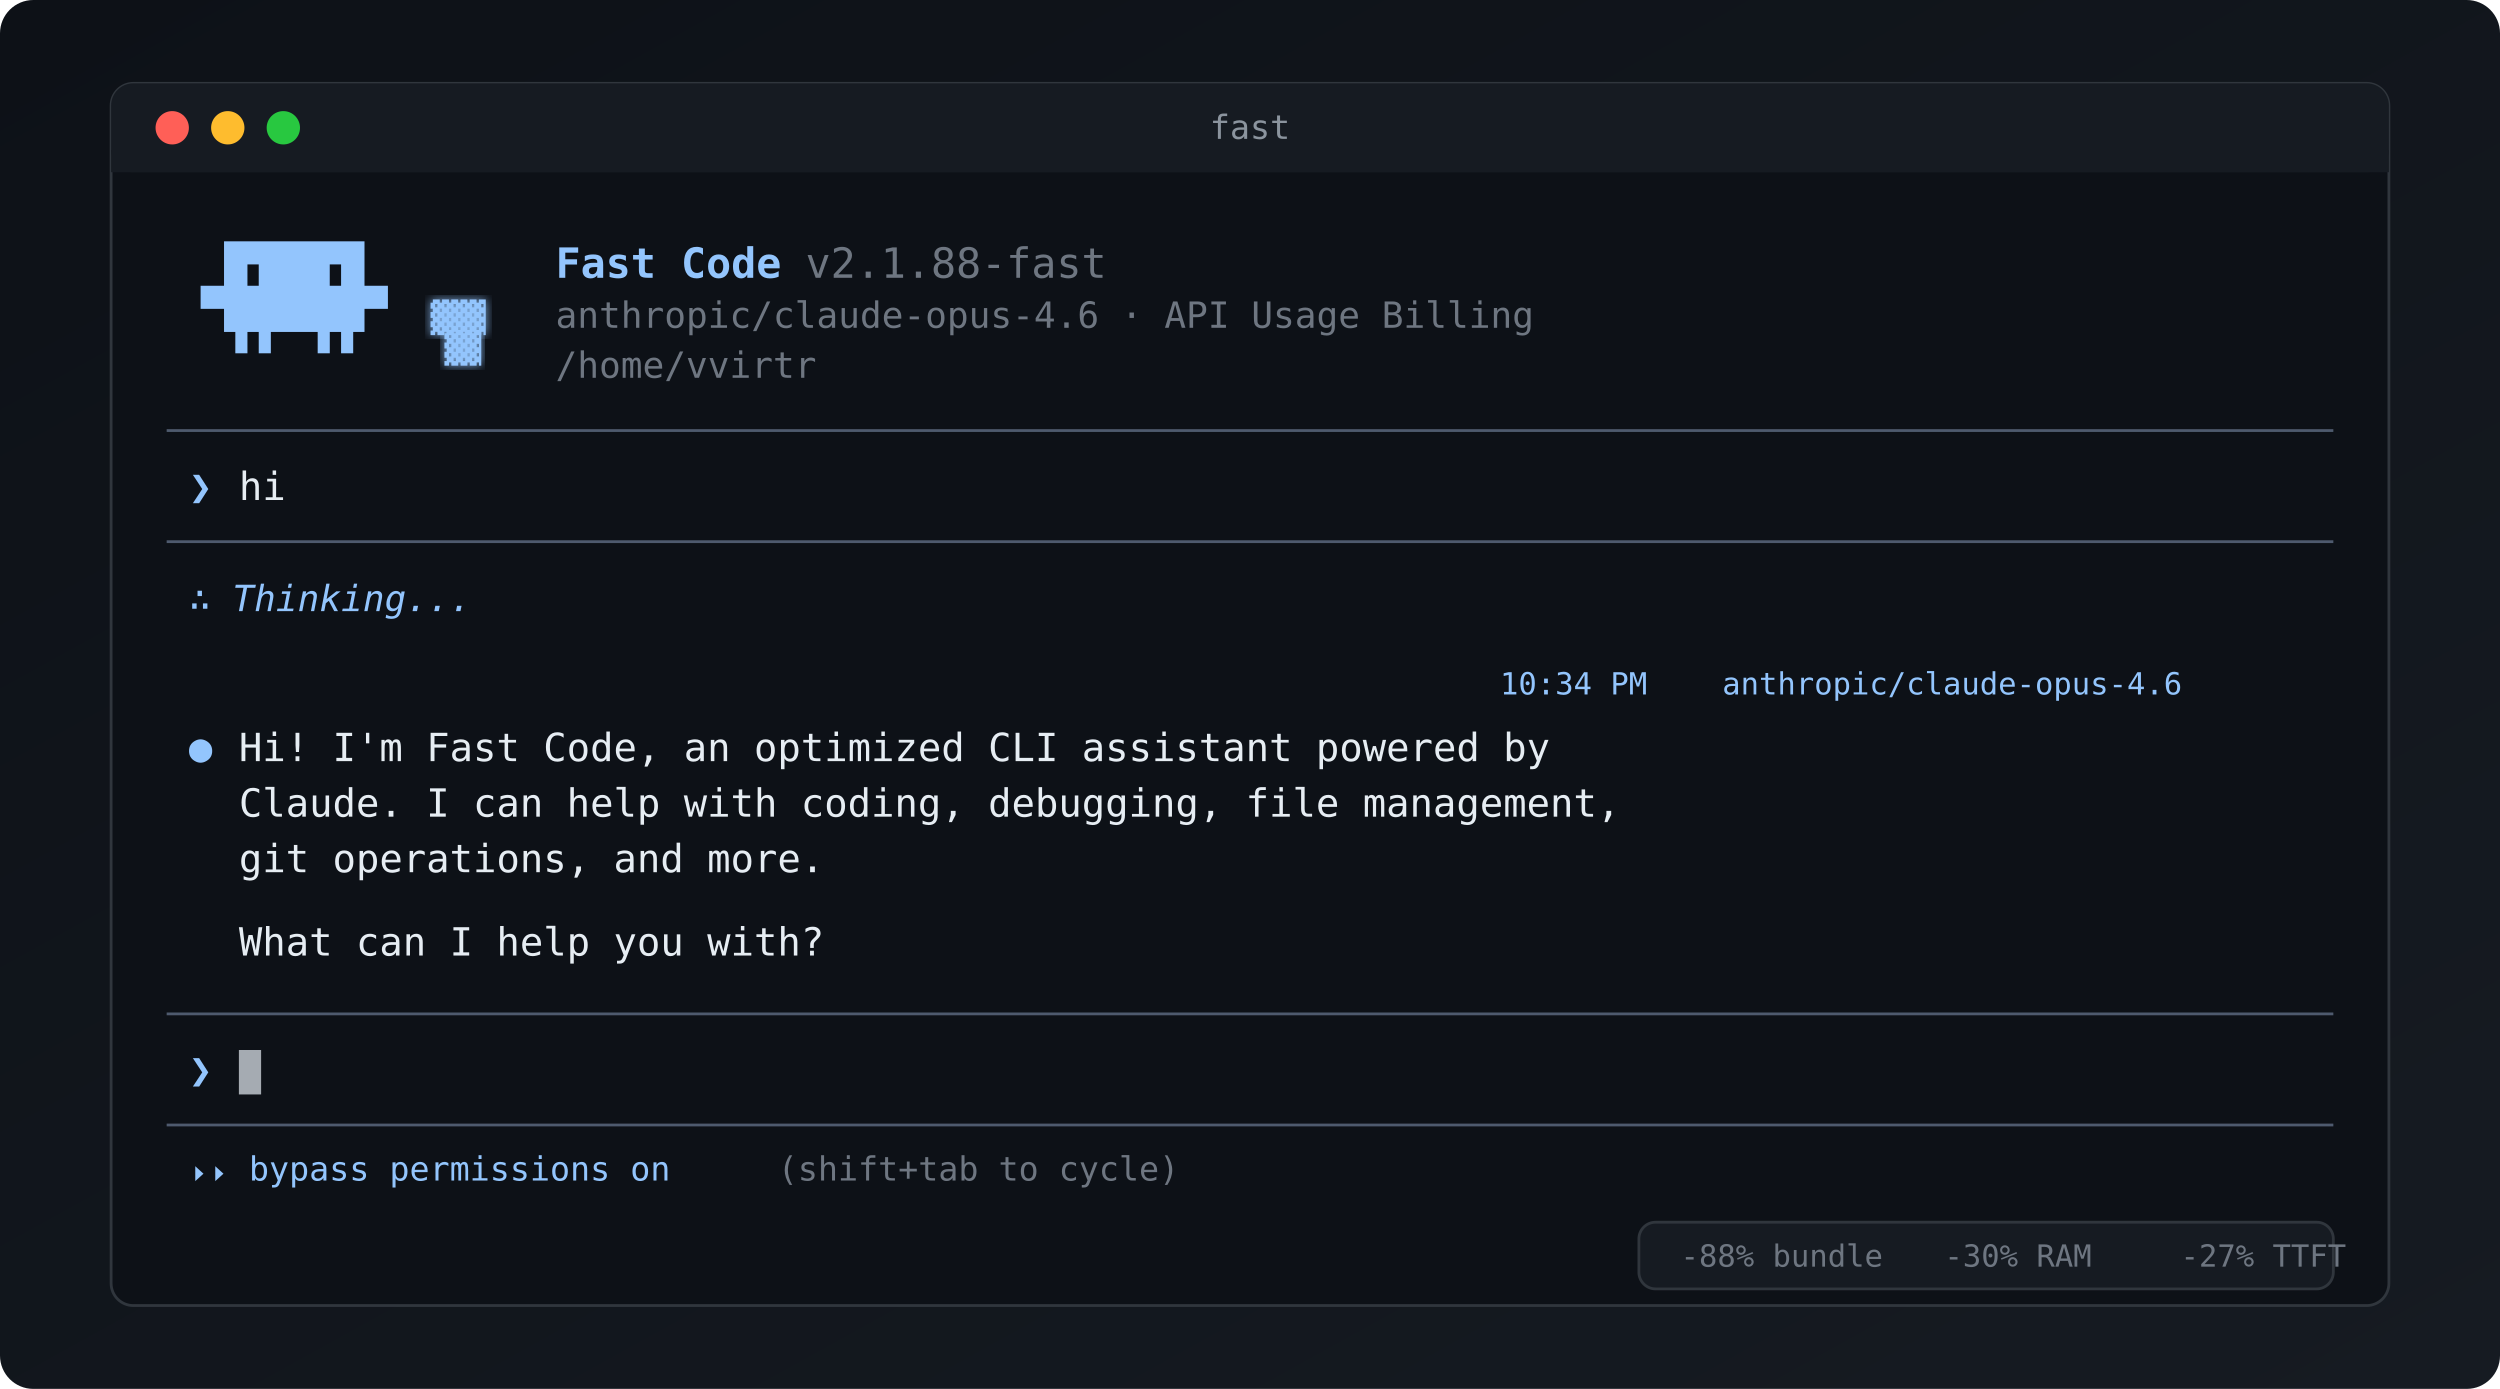
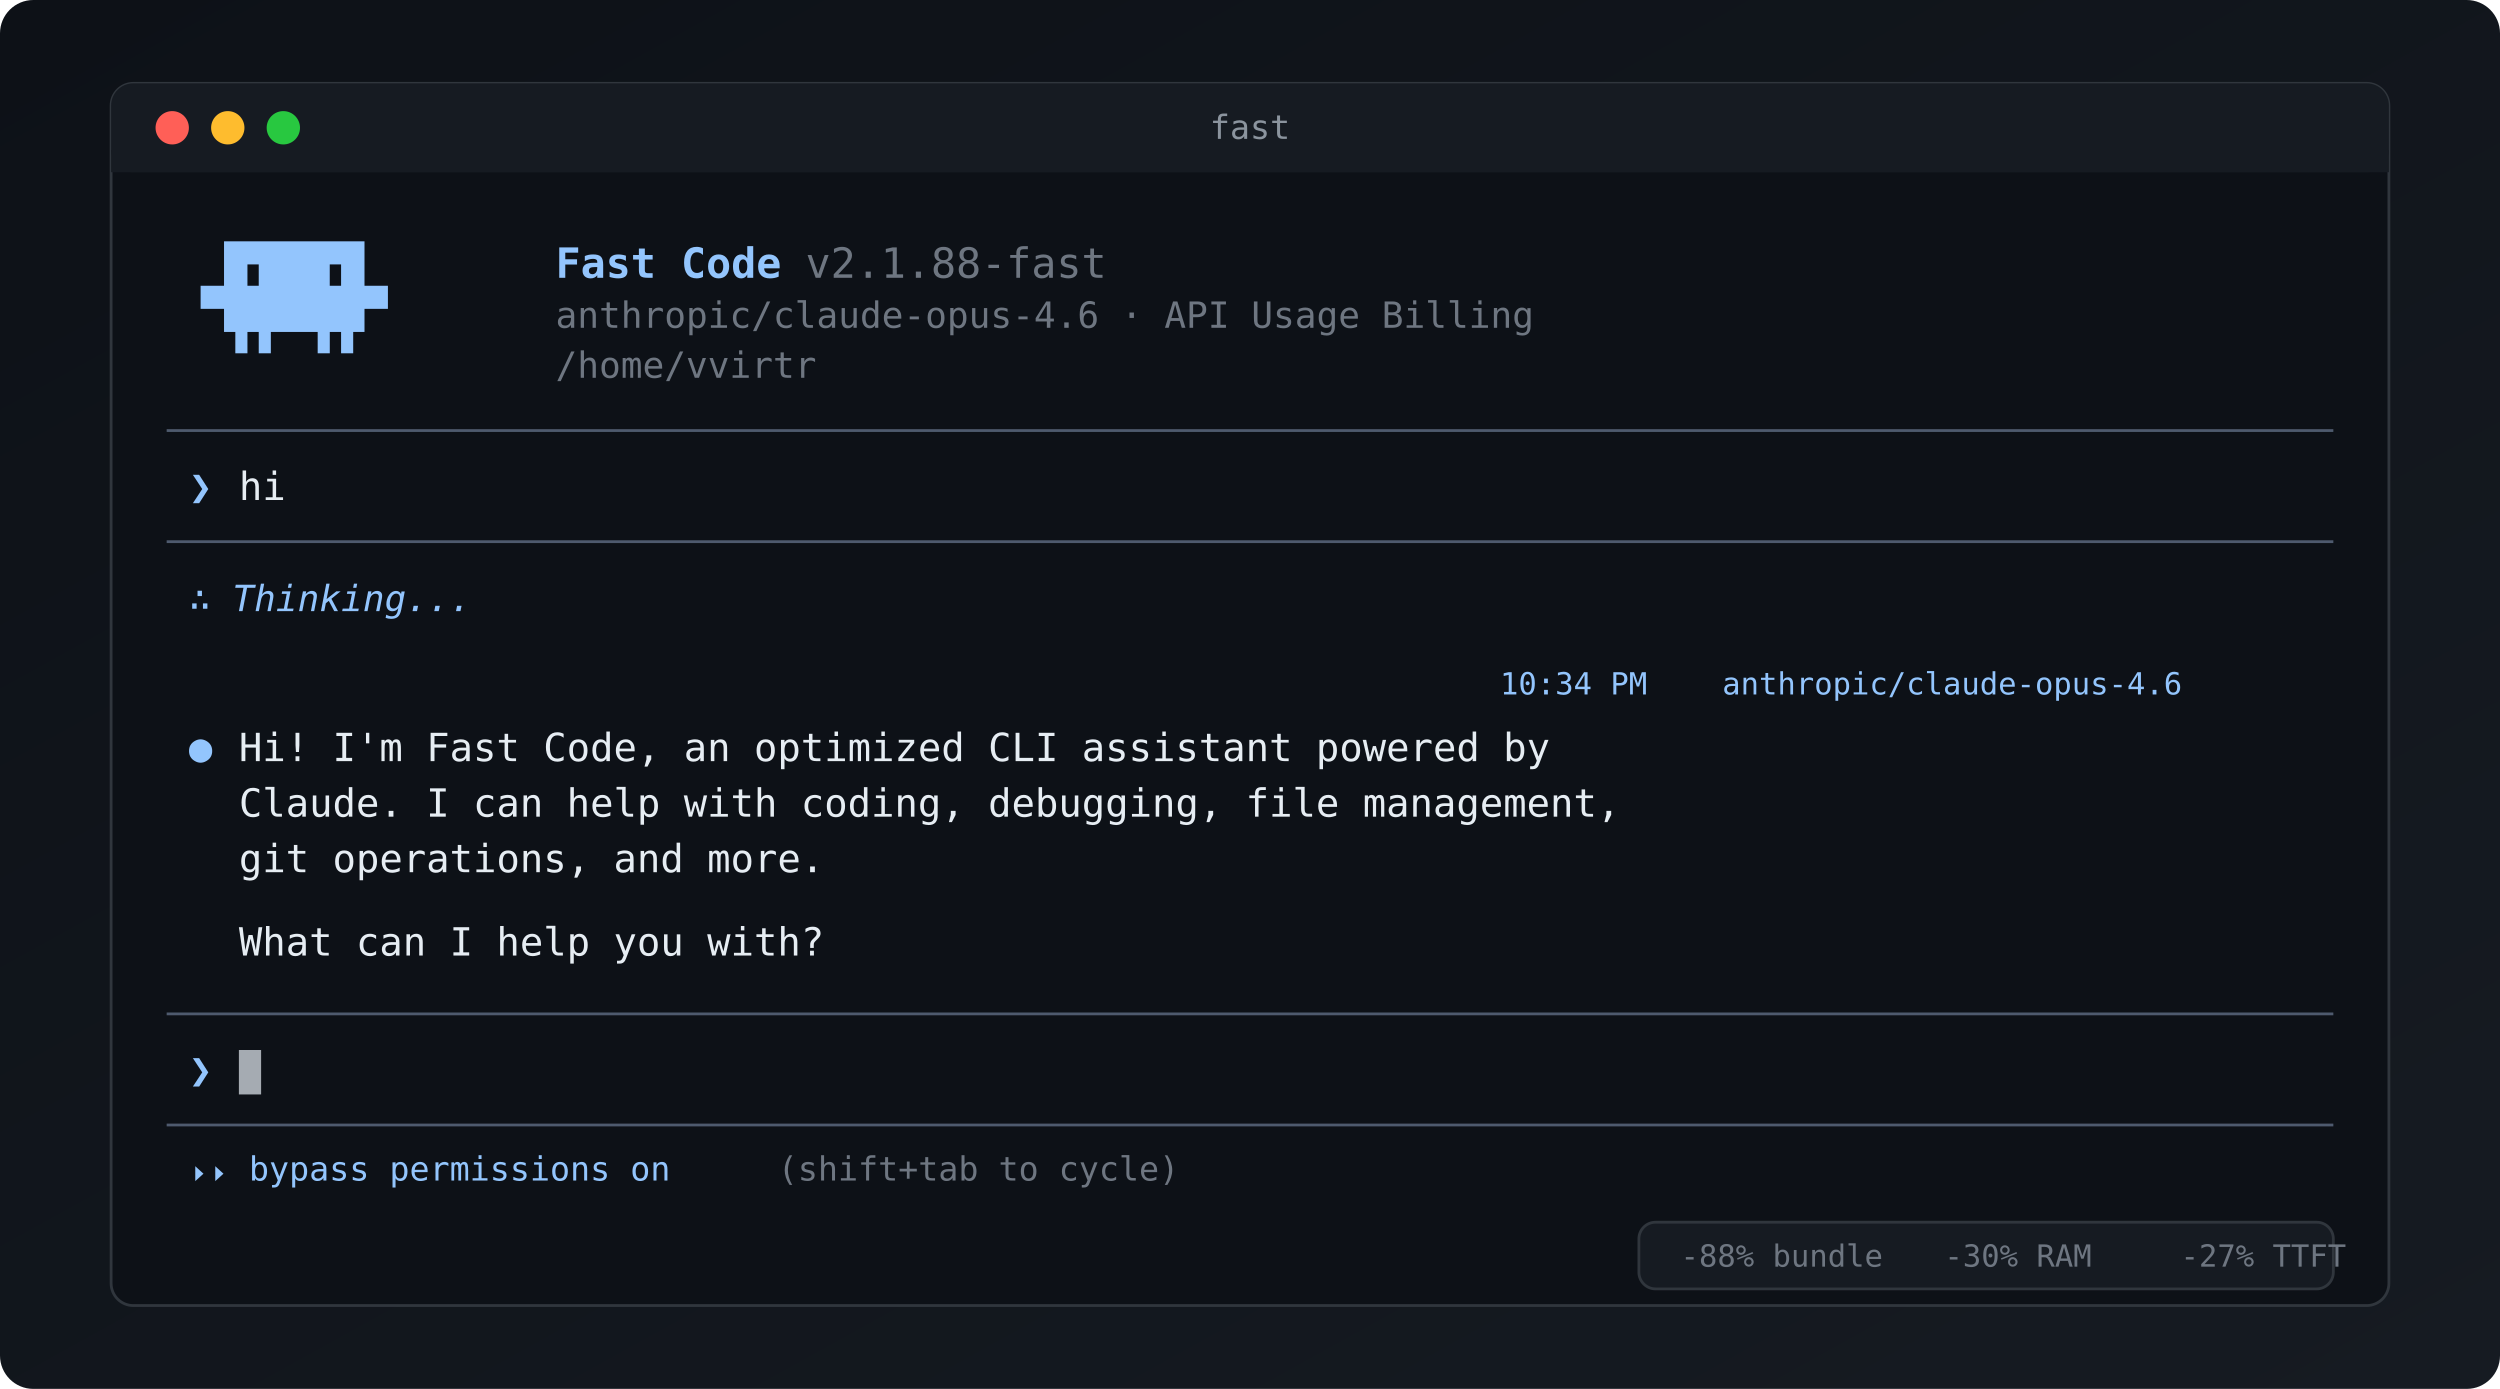
<svg xmlns="http://www.w3.org/2000/svg" viewBox="0 0 900 500" width="900" height="500">
  <defs>
    <linearGradient id="bg" x1="0%" y1="0%" x2="100%" y2="100%">
      <stop offset="0%" style="stop-color:#0d1117" />
      <stop offset="100%" style="stop-color:#161b22" />
    </linearGradient>
    <linearGradient id="bolt" x1="0%" y1="0%" x2="100%" y2="100%">
      <stop offset="0%" style="stop-color:#b4d8ff" />
      <stop offset="50%" style="stop-color:#93c5fd" />
      <stop offset="100%" style="stop-color:#7ab8f5" />
    </linearGradient>
    <filter id="glow">
      <feGaussianBlur stdDeviation="2" result="blur" />
      <feMerge>
        <feMergeNode in="blur" />
        <feMergeNode in="SourceGraphic" />
      </feMerge>
    </filter>
  </defs>
  <rect width="900" height="500" fill="url(#bg)" rx="12" />
  <rect x="40" y="30" width="820" height="440" rx="8" fill="#0d1117" stroke="#30363d" stroke-width="1" />
  <rect x="40" y="30" width="820" height="32" rx="8" fill="#161b22" />
  <rect x="40" y="54" width="820" height="8" fill="#161b22" />
  <circle cx="62" cy="46" r="6" fill="#ff5f57" />
  <circle cx="82" cy="46" r="6" fill="#febc2e" />
  <circle cx="102" cy="46" r="6" fill="#28c840" />
  <text x="450" y="50" text-anchor="middle" fill="#8b949e" font-family="monospace" font-size="12">fast</text>
  <text x="68" y="100" fill="#93c5fd" font-family="monospace" font-size="14" xml:space="preserve"> ▐▛███▜▌</text>
  <text x="68" y="116" fill="#93c5fd" font-family="monospace" font-size="14" xml:space="preserve">▝▜█████▛▘</text>
  <text x="68" y="132" fill="#93c5fd" font-family="monospace" font-size="14" xml:space="preserve">  ▘▘ ▝▝  </text>
-   <text x="155" y="118" fill="#93c5fd" font-family="monospace" font-size="11" font-weight="bold" filter="url(#glow)">▓▓▓</text>
-   <text x="160" y="129" fill="#93c5fd" font-family="monospace" font-size="11" font-weight="bold" filter="url(#glow)">▓▓</text>
  <text x="200" y="100" fill="#93c5fd" font-family="monospace" font-size="15" font-weight="bold">Fast Code</text>
  <text x="290" y="100" fill="#6e7681" font-family="monospace" font-size="15"> v2.1.88-fast</text>
  <text x="200" y="118" fill="#6e7681" font-family="monospace" font-size="13">anthropic/claude-opus-4.6 · API Usage Billing</text>
  <text x="200" y="136" fill="#6e7681" font-family="monospace" font-size="13">/home/vvirtr</text>
  <line x1="60" y1="155" x2="840" y2="155" stroke="#afc8f0" stroke-width="1" opacity="0.4" />
  <text x="68" y="180" fill="#93c5fd" font-family="monospace" font-size="14">❯</text>
  <text x="86" y="180" fill="#e6edf3" font-family="monospace" font-size="14">hi</text>
  <line x1="60" y1="195" x2="840" y2="195" stroke="#afc8f0" stroke-width="1" opacity="0.4" />
  <text x="68" y="220" fill="#93c5fd" font-family="monospace" font-size="13" font-style="italic">∴ Thinking...</text>
  <text x="540" y="250" text-anchor="start" fill="#93c5fd" font-family="monospace" font-size="11">10:34 PM</text>
  <text x="620" y="250" text-anchor="start" fill="#93c5fd" font-family="monospace" font-size="11">anthropic/claude-opus-4.6</text>
  <text x="68" y="274" fill="#93c5fd" font-family="monospace" font-size="14">●</text>
  <text x="86" y="274" fill="#e6edf3" font-family="monospace" font-size="14">Hi! I'm Fast Code, an optimized CLI assistant powered by</text>
  <text x="86" y="294" fill="#e6edf3" font-family="monospace" font-size="14">Claude. I can help with coding, debugging, file management,</text>
  <text x="86" y="314" fill="#e6edf3" font-family="monospace" font-size="14">git operations, and more.</text>
  <text x="86" y="344" fill="#e6edf3" font-family="monospace" font-size="14">What can I help you with?</text>
  <line x1="60" y1="365" x2="840" y2="365" stroke="#afc8f0" stroke-width="1" opacity="0.4" />
  <text x="68" y="390" fill="#93c5fd" font-family="monospace" font-size="14">❯</text>
  <rect x="86" y="378" width="8" height="16" fill="#e6edf3" opacity="0.7" />
  <line x1="60" y1="405" x2="840" y2="405" stroke="#afc8f0" stroke-width="1" opacity="0.4" />
  <text x="68" y="425" fill="#93c5fd" font-family="monospace" font-size="12">⏵⏵ bypass permissions on</text>
  <text x="280" y="425" fill="#6e7681" font-family="monospace" font-size="12">(shift+tab to cycle)</text>
  <rect x="590" y="440" width="250" height="24" rx="6" fill="#161b22" stroke="#30363d" stroke-width="1" />
  <text x="605" y="456" fill="#6e7681" font-family="monospace" font-size="11">-88% bundle</text>
  <text x="700" y="456" fill="#6e7681" font-family="monospace" font-size="11">-30% RAM</text>
  <text x="785" y="456" fill="#6e7681" font-family="monospace" font-size="11">-27% TTFT</text>
</svg>
